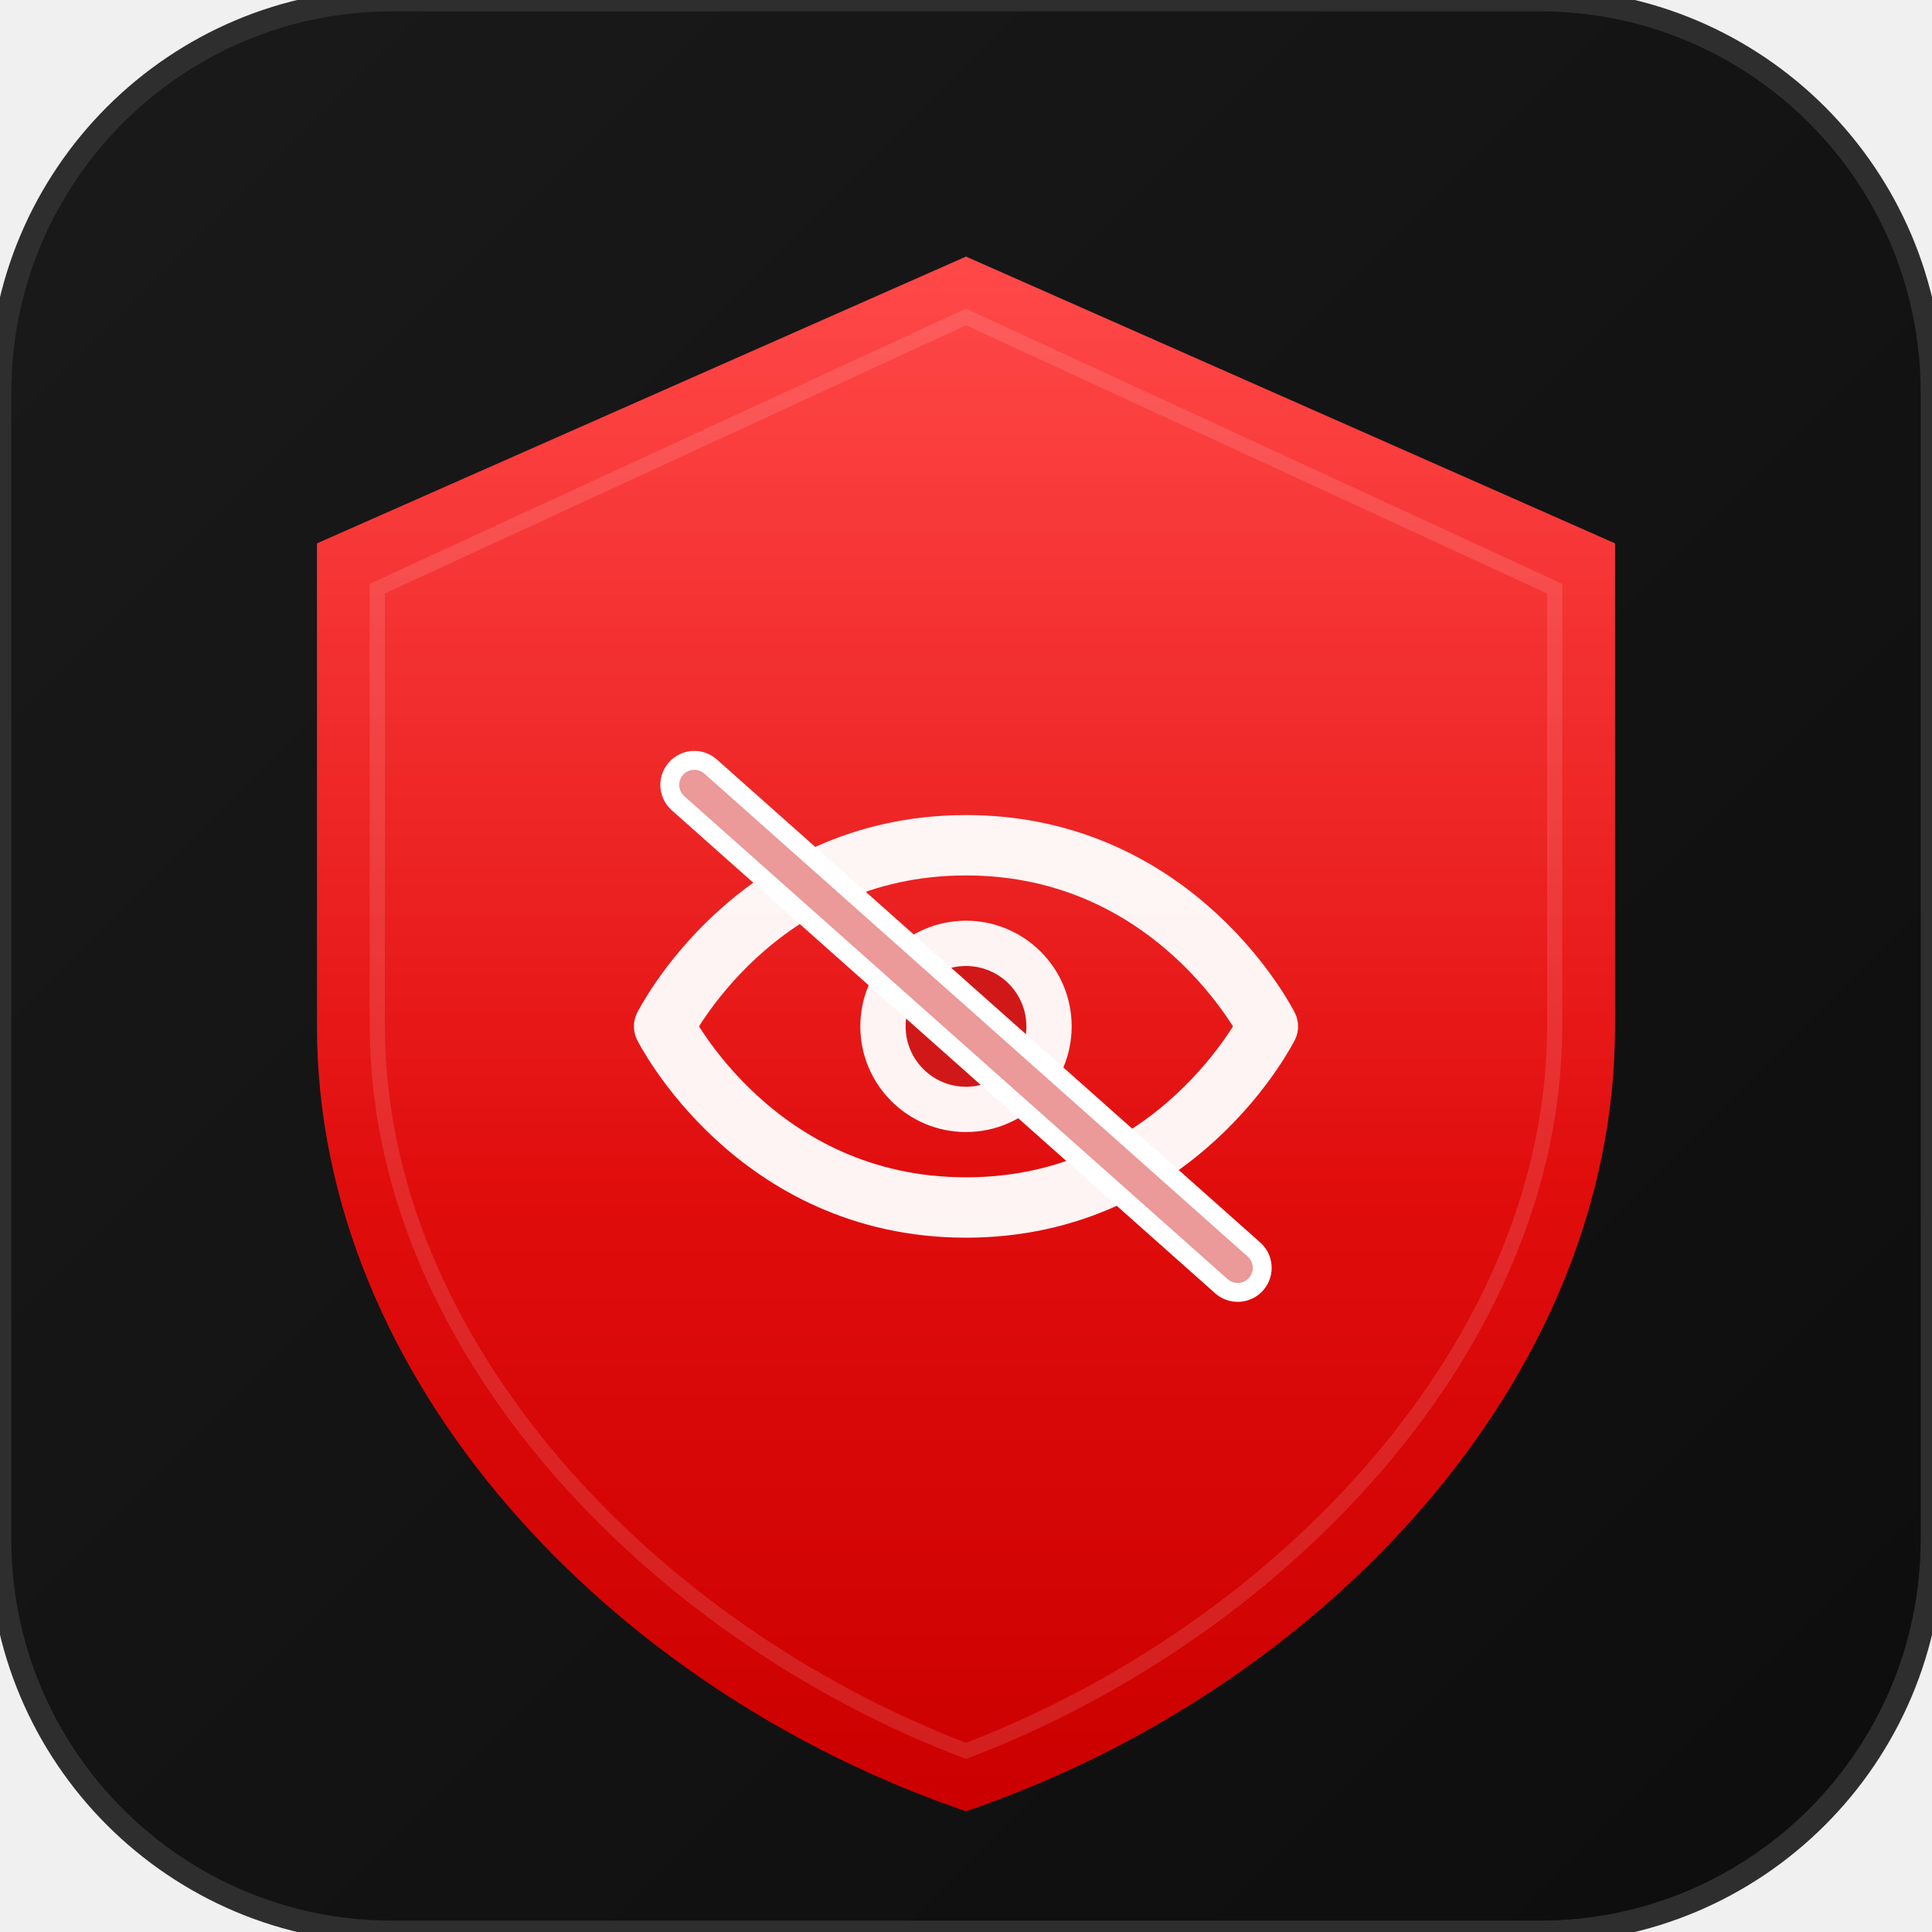
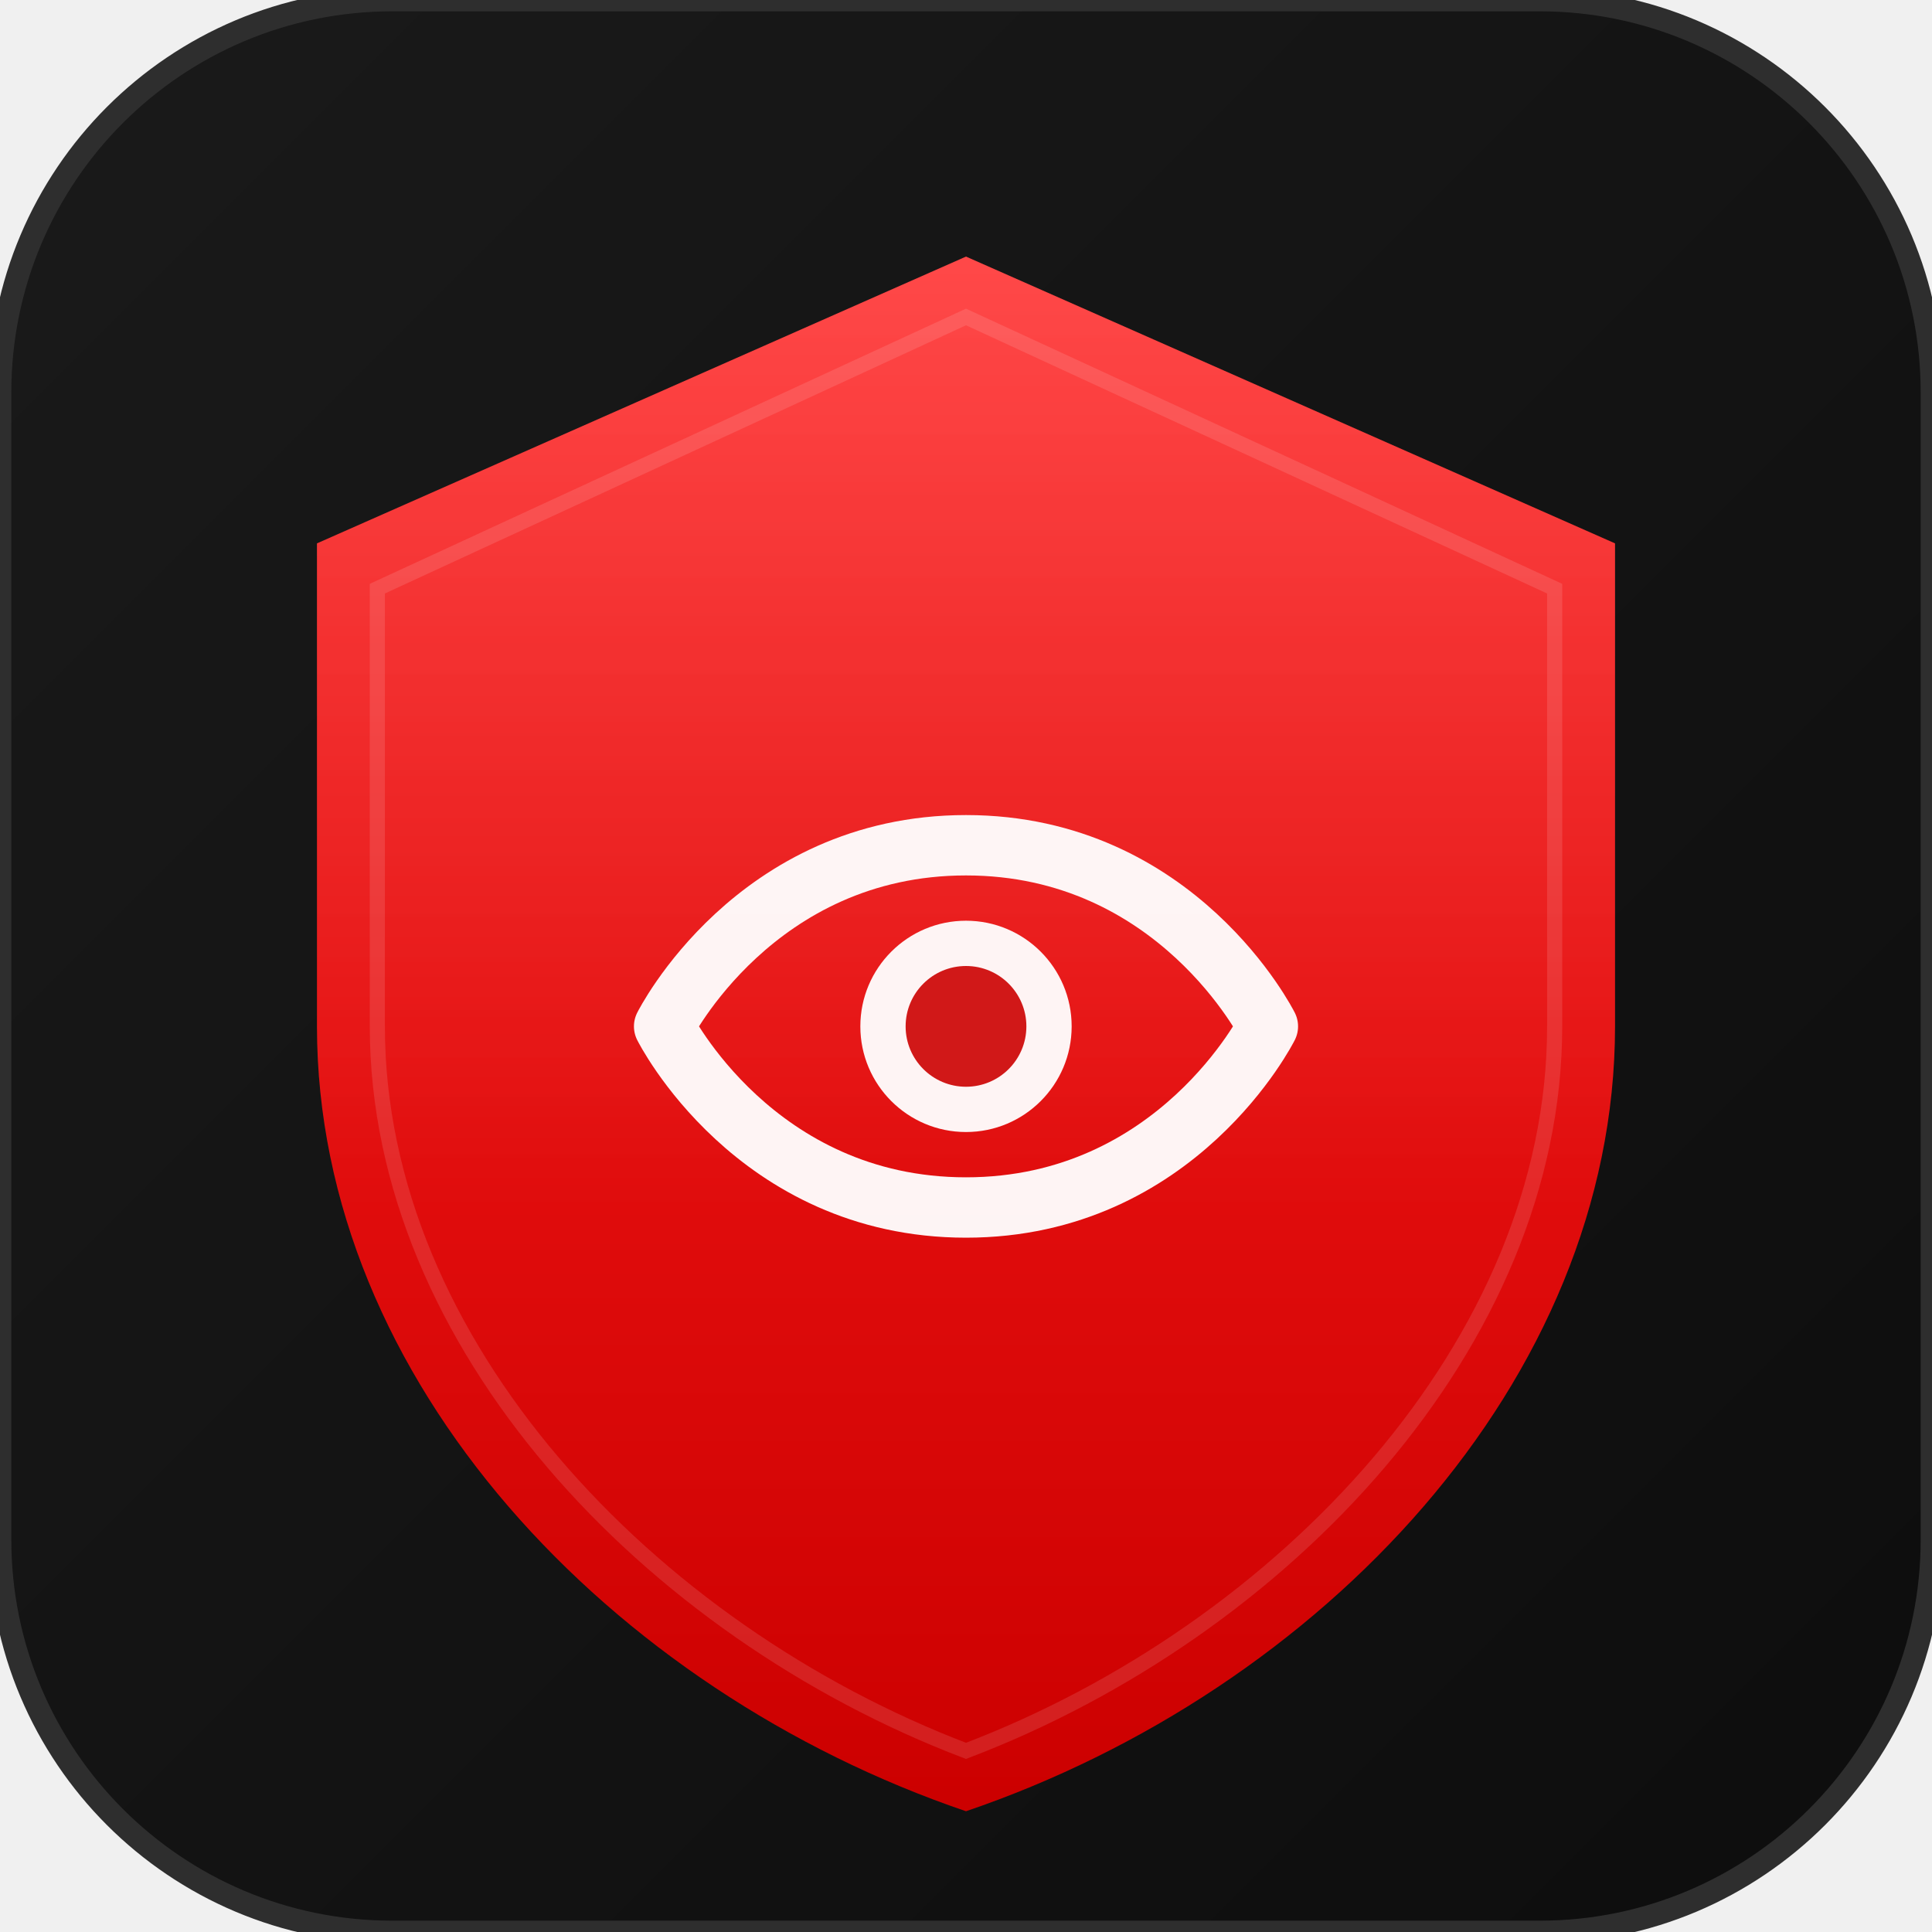
<svg xmlns="http://www.w3.org/2000/svg" width="128" height="128" viewBox="0 0 128 128">
  <defs>
    <linearGradient id="icon-bg" x1="0%" y1="0%" x2="100%" y2="100%">
      <stop offset="0%" stop-color="#1a1a1a" />
      <stop offset="100%" stop-color="#0d0d0d" />
    </linearGradient>
    <linearGradient id="shield-red" x1="0%" y1="0%" x2="0%" y2="100%">
      <stop offset="0%" stop-color="#ff2020" />
      <stop offset="100%" stop-color="#cc0000" />
    </linearGradient>
    <linearGradient id="shield-shine" x1="0%" y1="0%" x2="0%" y2="60%">
      <stop offset="0%" stop-color="#ffffff" stop-opacity="0.18" />
      <stop offset="100%" stop-color="#ffffff" stop-opacity="0" />
    </linearGradient>
  </defs>
  <rect width="128" height="128" rx="26" fill="url(#icon-bg)" />
  <rect width="128" height="128" rx="26" fill="none" stroke="#2e2e2e" stroke-width="1.5" />
  <path d="M64 17L21 36V68C21 91.5 40.5 112 64 120C87.5 112 107 91.5 107 68V36L64 17Z" fill="url(#shield-red)" />
  <path d="M64 17L21 36V68C21 91.5 40.5 112 64 120C87.5 112 107 91.5 107 68V36L64 17Z" fill="url(#shield-shine)" />
  <path d="M64 21L25 39V68C25 89 43 108 64 116C85 108 103 89 103 68V39L64 21Z" fill="none" stroke="#ffffff" stroke-width="1" stroke-opacity="0.12" />
  <path d="M44 68C44 68 50 56 64 56C78 56 84 68 84 68C84 68 78 80 64 80C50 80 44 68 44 68Z" fill="none" stroke="#ffffff" stroke-width="4" stroke-linejoin="round" stroke-linecap="round" opacity="0.95" />
  <circle cx="64" cy="68" r="7" fill="#ffffff" opacity="0.95" />
  <circle cx="64" cy="68" r="4" fill="#cc0000" opacity="0.9" />
-   <line x1="46" y1="52" x2="82" y2="84" stroke="#ffffff" stroke-width="4.5" stroke-linecap="round" />
-   <line x1="46" y1="52" x2="82" y2="84" stroke="#cc0000" stroke-width="2" stroke-linecap="round" opacity="0.4" />
</svg>
